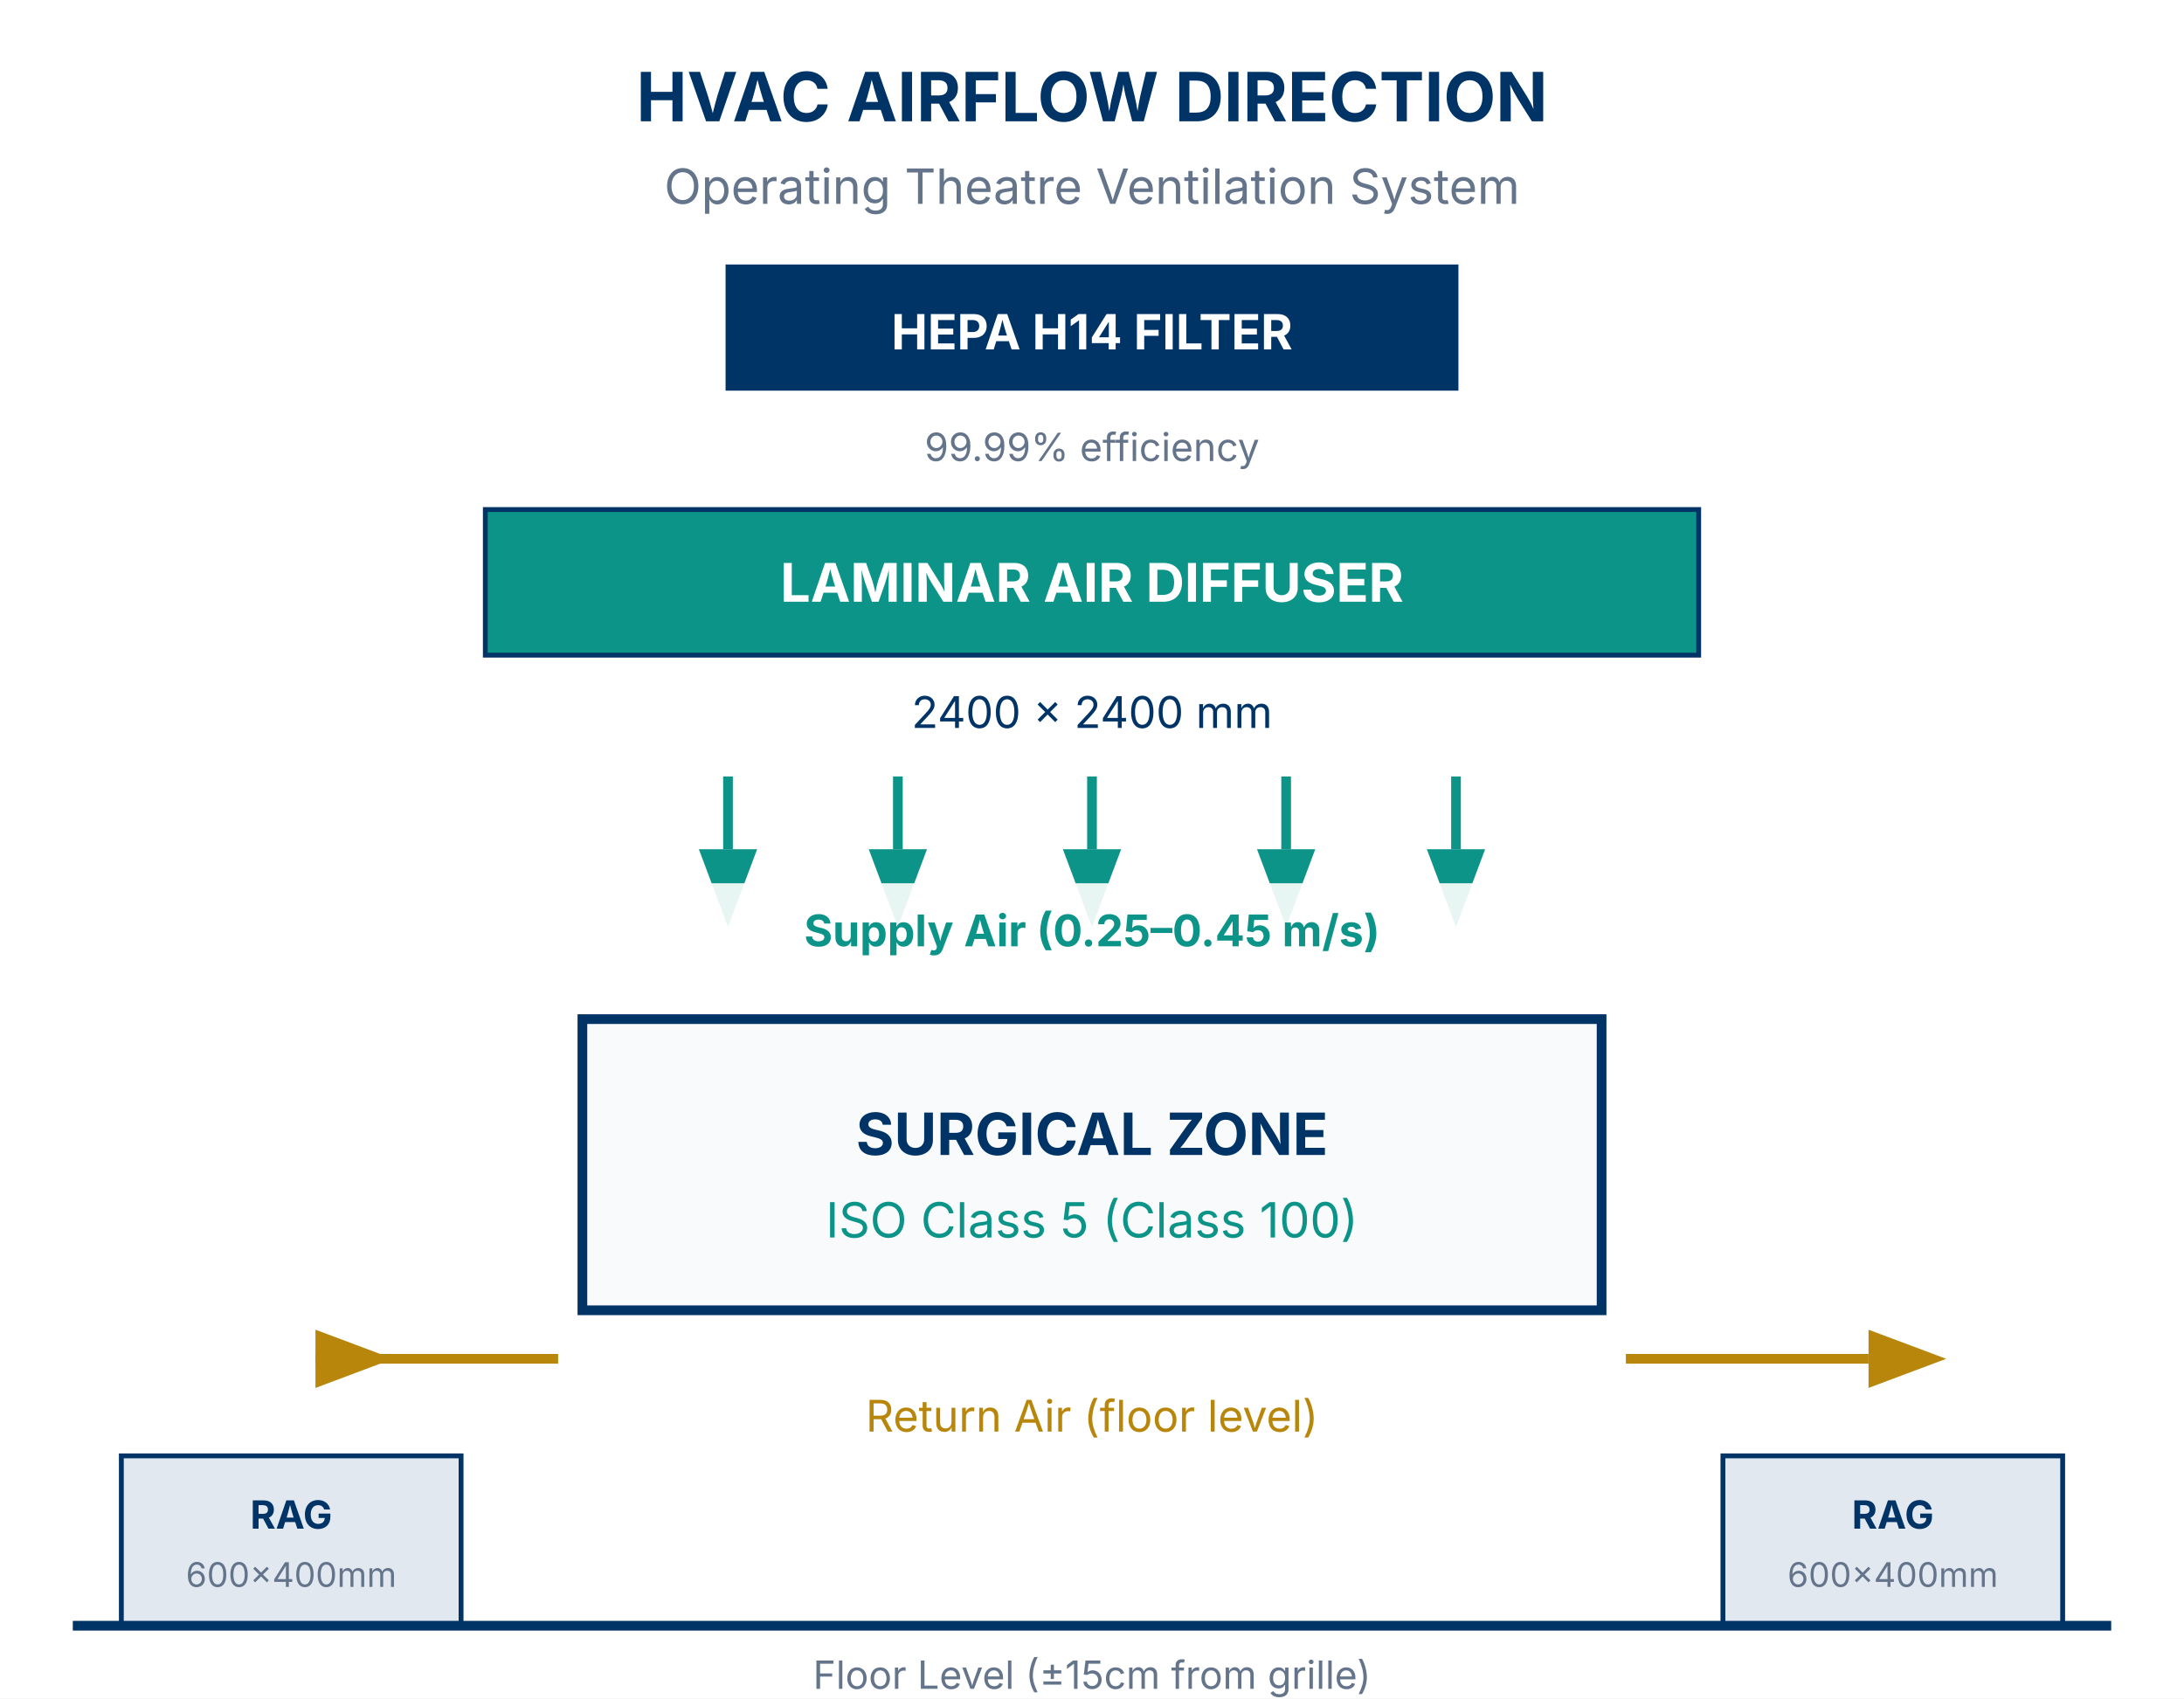
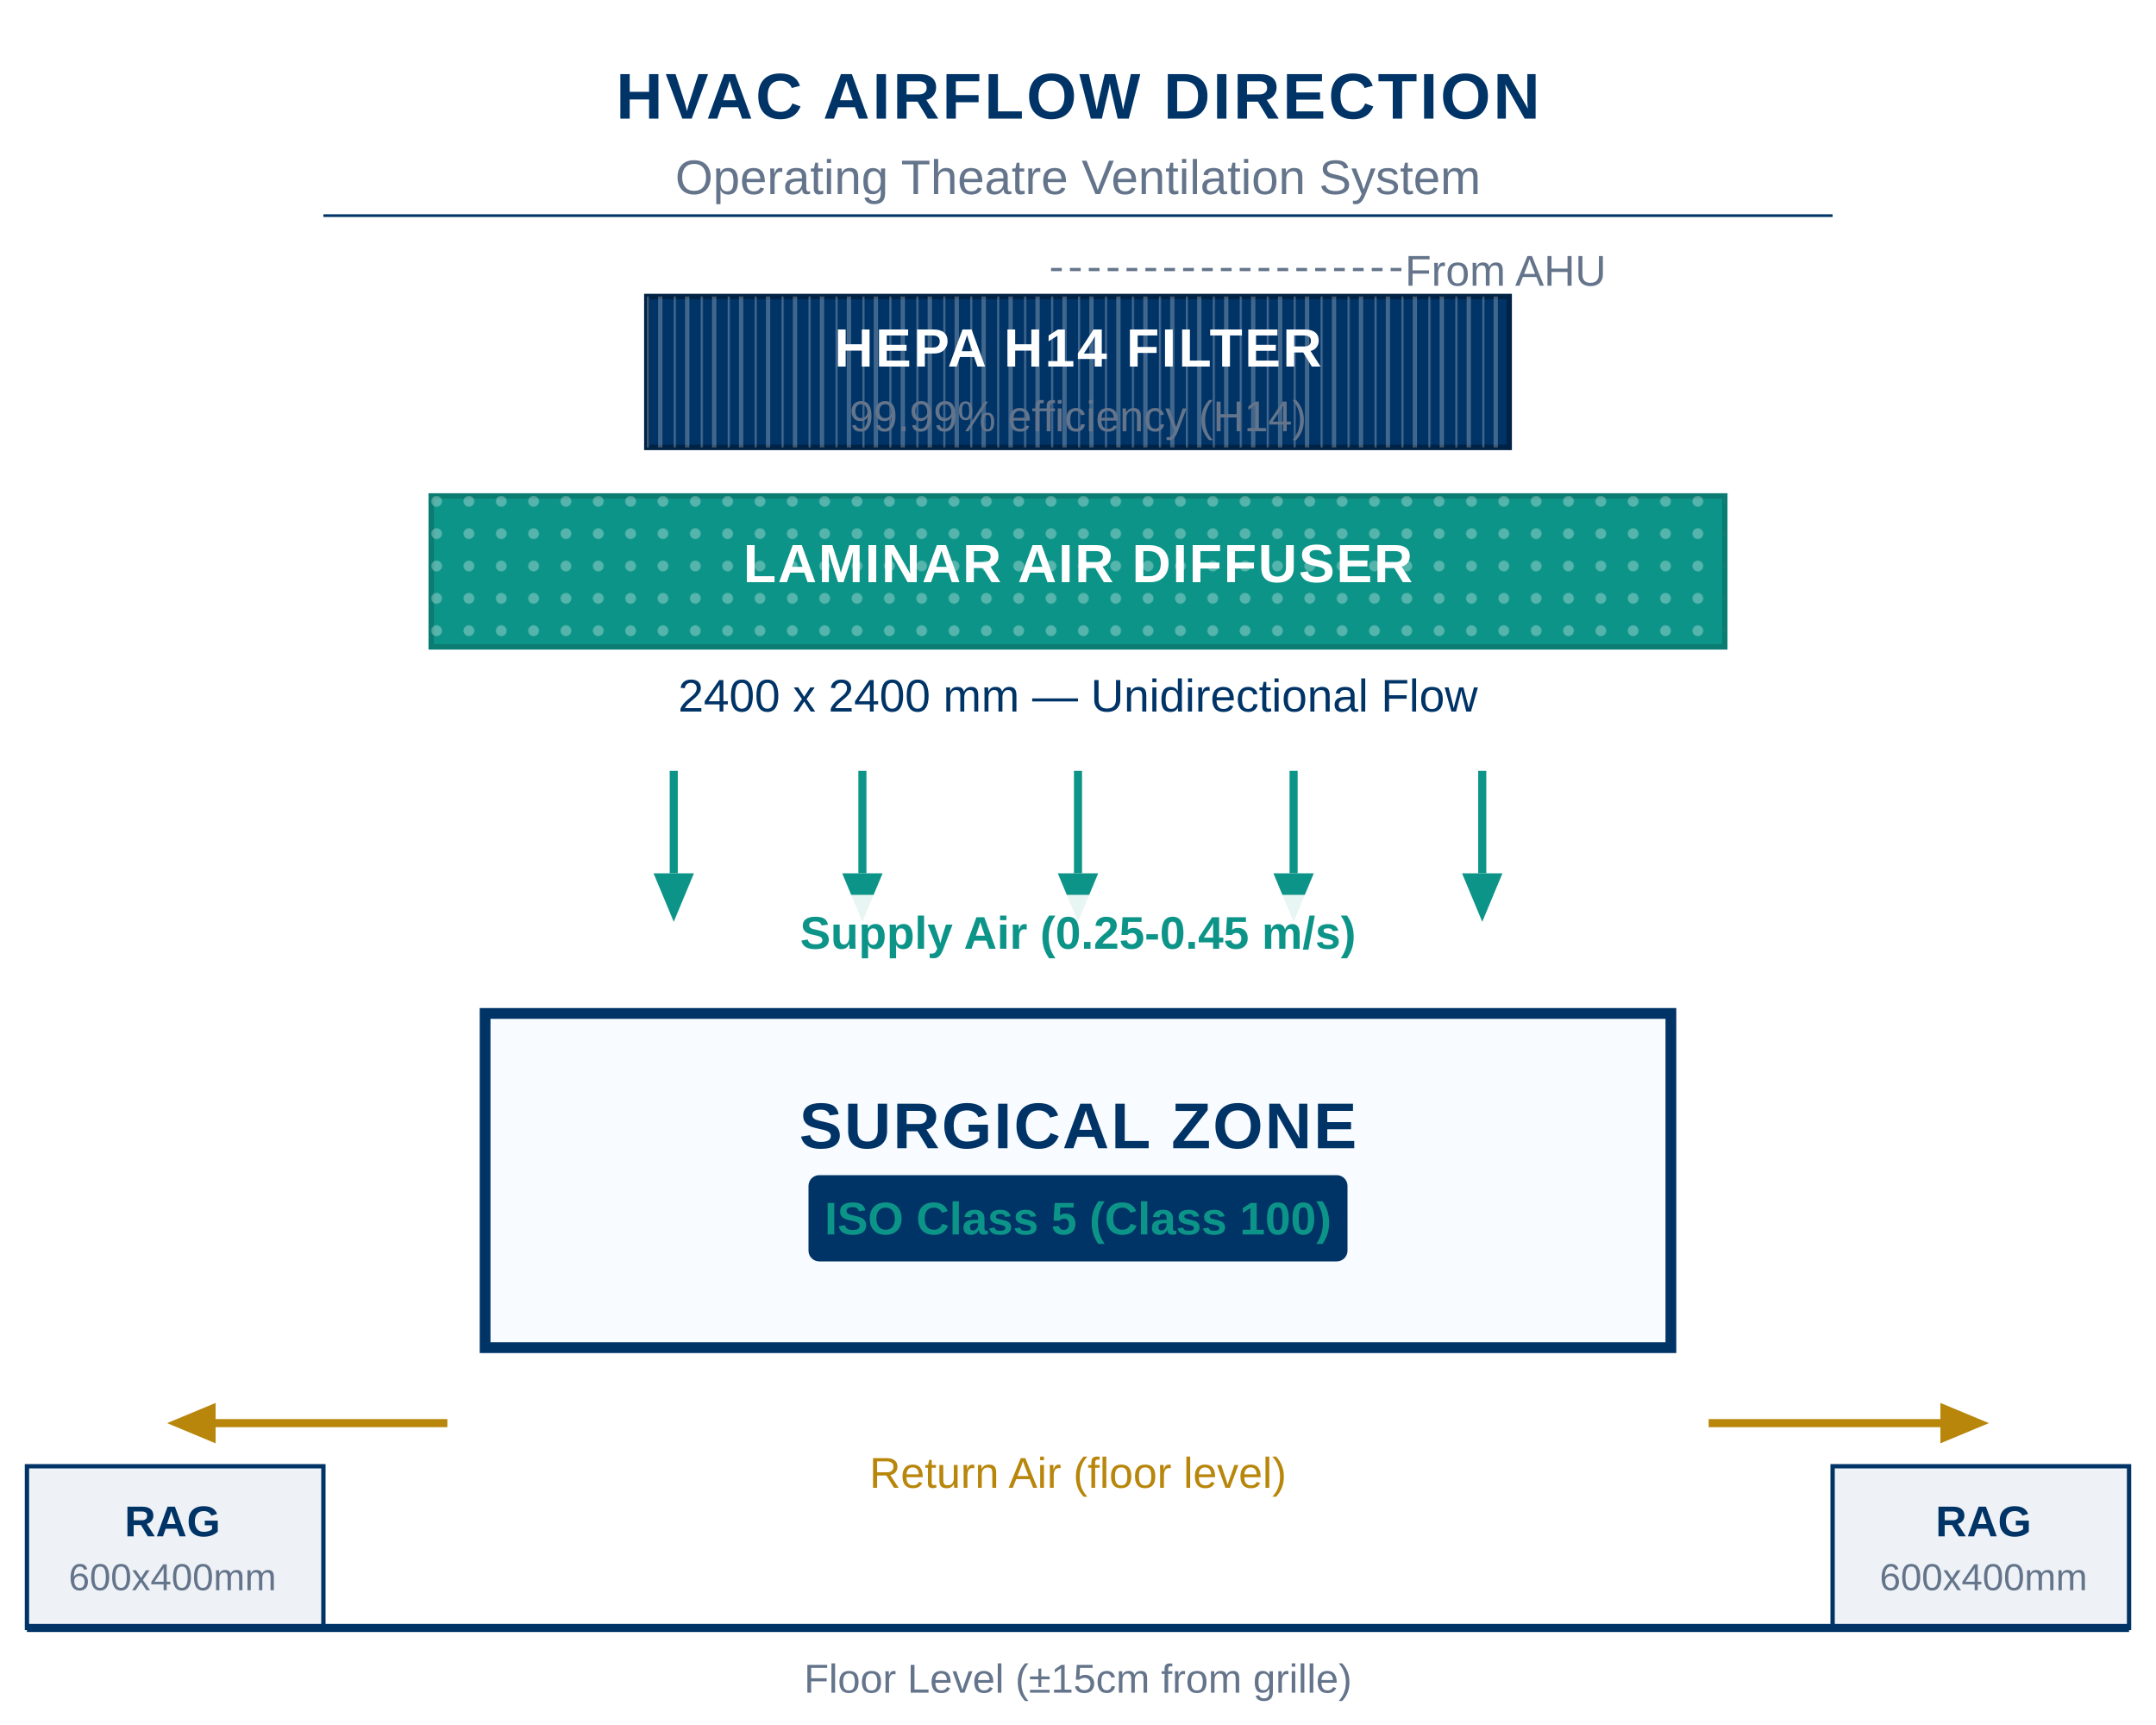
- <svg xmlns="http://www.w3.org/2000/svg" viewBox="0 0 450 350" width="450" height="350">
-   <rect x="0" y="0" width="450" height="350" fill="#ffffff" />
-   <text x="225" y="25" font-family="-apple-system, BlinkMacSystemFont, 'Segoe UI', sans-serif" font-size="14" font-weight="bold" fill="#003366" text-anchor="middle">HVAC AIRFLOW DIRECTION</text>
-   <text x="225" y="42" font-family="-apple-system, BlinkMacSystemFont, 'Segoe UI', sans-serif" font-size="10" fill="#64748b" text-anchor="middle">Operating Theatre Ventilation System</text>
-   <rect x="150" y="55" width="150" height="25" fill="#003366" stroke="#003366" stroke-width="1" />
-   <text x="225" y="72" font-family="-apple-system, BlinkMacSystemFont, 'Segoe UI', sans-serif" font-size="10" font-weight="bold" fill="#ffffff" text-anchor="middle">HEPA H14 FILTER</text>
-   <text x="225" y="95" font-family="-apple-system, BlinkMacSystemFont, 'Segoe UI', sans-serif" font-size="8" fill="#64748b" text-anchor="middle">99.99% efficiency</text>
-   <rect x="100" y="105" width="250" height="30" fill="#0d9488" stroke="#003366" stroke-width="1" />
-   <text x="225" y="124" font-family="-apple-system, BlinkMacSystemFont, 'Segoe UI', sans-serif" font-size="11" font-weight="bold" fill="#ffffff" text-anchor="middle">LAMINAR AIR DIFFUSER</text>
-   <text x="225" y="150" font-family="-apple-system, BlinkMacSystemFont, 'Segoe UI', sans-serif" font-size="9" fill="#003366" text-anchor="middle">2400 × 2400 mm</text>
+ <svg xmlns="http://www.w3.org/2000/svg" viewBox="0 0 400 320" width="400" height="320">
  <defs>
-     <marker id="arrowhead" markerWidth="8" markerHeight="6" refX="0" refY="3" orient="auto">
-       <polygon points="0 0, 8 3, 0 6" fill="#0d9488" />
+     <pattern id="filter-screen" patternUnits="userSpaceOnUse" width="5" height="5">
+       <line x1="0" y1="0" x2="0" y2="5" stroke="#ffffff" stroke-width="0.8" stroke-opacity="0.25" />
+       <line x1="2.5" y1="0" x2="2.5" y2="5" stroke="#ffffff" stroke-width="0.8" stroke-opacity="0.25" />
+     </pattern>
+     <pattern id="diffuser-perf" patternUnits="userSpaceOnUse" width="6" height="6">
+       <circle cx="3" cy="3" r="1" fill="rgba(255,255,255,0.3)" />
+     </pattern>
+     <marker id="arr-supply" markerWidth="6" markerHeight="5" refX="0" refY="2.5" orient="auto">
+       <polygon points="0 0, 6 2.5, 0 5" fill="#0d9488" />
+     </marker>
+     <marker id="arr-return" markerWidth="6" markerHeight="5" refX="0" refY="2.5" orient="auto">
+       <polygon points="0 0, 6 2.5, 0 5" fill="#b8860b" />
    </marker>
  </defs>
-   <line x1="150" y1="160" x2="150" y2="175" stroke="#0d9488" stroke-width="2" marker-end="url(#arrowhead)" />
-   <line x1="185" y1="160" x2="185" y2="175" stroke="#0d9488" stroke-width="2" marker-end="url(#arrowhead)" />
-   <line x1="225" y1="160" x2="225" y2="175" stroke="#0d9488" stroke-width="2" marker-end="url(#arrowhead)" />
-   <line x1="265" y1="160" x2="265" y2="175" stroke="#0d9488" stroke-width="2" marker-end="url(#arrowhead)" />
-   <line x1="300" y1="160" x2="300" y2="175" stroke="#0d9488" stroke-width="2" marker-end="url(#arrowhead)" />
-   <rect x="140" y="182" width="170" height="18" fill="white" opacity="0.9" rx="2" />
-   <text x="225" y="195" font-family="-apple-system, BlinkMacSystemFont, 'Segoe UI', sans-serif" font-size="9" fill="#0d9488" text-anchor="middle" font-weight="bold">Supply Air (0.25–0.45 m/s)</text>
-   <rect x="120" y="210" width="210" height="60" fill="#f8fafc" stroke="#003366" stroke-width="2" />
-   <text x="225" y="238" font-family="-apple-system, BlinkMacSystemFont, 'Segoe UI', sans-serif" font-size="12" font-weight="bold" fill="#003366" text-anchor="middle">SURGICAL ZONE</text>
-   <text x="225" y="255" font-family="-apple-system, BlinkMacSystemFont, 'Segoe UI', sans-serif" font-size="10" fill="#0d9488" text-anchor="middle">ISO Class 5 (Class 100)</text>
-   <defs>
-     <marker id="arrowleft" markerWidth="8" markerHeight="6" refX="8" refY="3" orient="auto">
-       <polygon points="8 0, 0 3, 8 6" fill="#b8860b" />
-     </marker>
-     <marker id="arrowright" markerWidth="8" markerHeight="6" refX="0" refY="3" orient="auto">
-       <polygon points="0 0, 8 3, 0 6" fill="#b8860b" />
-     </marker>
-   </defs>
-   <line x1="115" y1="280" x2="65" y2="280" stroke="#b8860b" stroke-width="2" marker-end="url(#arrowleft)" />
-   <line x1="335" y1="280" x2="385" y2="280" stroke="#b8860b" stroke-width="2" marker-end="url(#arrowright)" />
-   <text x="225" y="295" font-family="-apple-system, BlinkMacSystemFont, 'Segoe UI', sans-serif" font-size="9" fill="#b8860b" text-anchor="middle">Return Air (floor level)</text>
-   <rect x="25" y="300" width="70" height="35" fill="#e2e8f0" stroke="#003366" stroke-width="1" />
-   <text x="60" y="315" font-family="-apple-system, BlinkMacSystemFont, 'Segoe UI', sans-serif" font-size="8" font-weight="bold" fill="#003366" text-anchor="middle">RAG</text>
-   <text x="60" y="327" font-family="-apple-system, BlinkMacSystemFont, 'Segoe UI', sans-serif" font-size="7" fill="#64748b" text-anchor="middle">600×400mm</text>
-   <rect x="355" y="300" width="70" height="35" fill="#e2e8f0" stroke="#003366" stroke-width="1" />
-   <text x="390" y="315" font-family="-apple-system, BlinkMacSystemFont, 'Segoe UI', sans-serif" font-size="8" font-weight="bold" fill="#003366" text-anchor="middle">RAG</text>
-   <text x="390" y="327" font-family="-apple-system, BlinkMacSystemFont, 'Segoe UI', sans-serif" font-size="7" fill="#64748b" text-anchor="middle">600×400mm</text>
-   <line x1="15" y1="335" x2="435" y2="335" stroke="#003366" stroke-width="2" />
-   <text x="225" y="348" font-family="-apple-system, BlinkMacSystemFont, 'Segoe UI', sans-serif" font-size="8" fill="#64748b" text-anchor="middle">Floor Level (±15cm from grille)</text>
+   <rect width="400" height="320" fill="#ffffff" />
+   <text x="200" y="22" font-family="Arial, sans-serif" font-size="12" font-weight="bold" fill="#003366" text-anchor="middle" letter-spacing="0.04em">HVAC AIRFLOW DIRECTION</text>
+   <text x="200" y="36" font-family="Arial, sans-serif" font-size="9" fill="#64748b" text-anchor="middle">Operating Theatre Ventilation System</text>
+   <line x1="60" y1="40" x2="340" y2="40" stroke="#003366" stroke-width="0.5" />
+   <text x="298" y="53" font-family="Arial, sans-serif" font-size="8" fill="#64748b" text-anchor="end">From AHU</text>
+   <line x1="195" y1="50" x2="260" y2="50" stroke="#64748b" stroke-width="0.6" stroke-dasharray="2,1.5" />
+   <rect x="120" y="55" width="160" height="28" fill="#003366" stroke="#002244" stroke-width="1" />
+   <rect x="120" y="55" width="160" height="28" fill="url(#filter-screen)" />
+   <text x="200" y="68" font-family="Arial, sans-serif" font-size="10" font-weight="bold" fill="#ffffff" text-anchor="middle" letter-spacing="0.04em">HEPA H14 FILTER</text>
+   <text x="200" y="80" font-family="Arial, sans-serif" font-size="8" fill="#64748b" text-anchor="middle">99.99% efficiency (H14)</text>
+   <rect x="80" y="92" width="240" height="28" fill="#0d9488" stroke="#0a7c71" stroke-width="1" />
+   <rect x="80" y="92" width="240" height="28" fill="url(#diffuser-perf)" />
+   <text x="200" y="108" font-family="Arial, sans-serif" font-size="10" font-weight="bold" fill="#ffffff" text-anchor="middle" letter-spacing="0.03em">LAMINAR AIR DIFFUSER</text>
+   <text x="200" y="132" font-family="Arial, sans-serif" font-size="8.5" fill="#003366" text-anchor="middle">2400 x 2400 mm — Unidirectional Flow</text>
+   <line x1="125" y1="143" x2="125" y2="162" stroke="#0d9488" stroke-width="1.5" marker-end="url(#arr-supply)" />
+   <line x1="160" y1="143" x2="160" y2="162" stroke="#0d9488" stroke-width="1.5" marker-end="url(#arr-supply)" />
+   <line x1="200" y1="143" x2="200" y2="162" stroke="#0d9488" stroke-width="1.5" marker-end="url(#arr-supply)" />
+   <line x1="240" y1="143" x2="240" y2="162" stroke="#0d9488" stroke-width="1.5" marker-end="url(#arr-supply)" />
+   <line x1="275" y1="143" x2="275" y2="162" stroke="#0d9488" stroke-width="1.5" marker-end="url(#arr-supply)" />
+   <rect x="145" y="166" width="110" height="14" fill="white" fill-opacity="0.9" />
+   <text x="200" y="176" font-family="Arial, sans-serif" font-size="8.5" fill="#0d9488" text-anchor="middle" font-weight="bold">
+     Supply Air (0.25-0.45 m/s)
+   </text>
+   <rect x="90" y="188" width="220" height="62" fill="#f8fbff" stroke="#003366" stroke-width="2" />
+   <text x="200" y="213" font-family="Arial, sans-serif" font-size="12" font-weight="bold" fill="#003366" text-anchor="middle" letter-spacing="0.03em">SURGICAL ZONE</text>
+   <rect x="150" y="218" width="100" height="16" fill="#003366" rx="2" />
+   <text x="200" y="229" font-family="Arial, sans-serif" font-size="8.5" font-weight="bold" fill="#0d9488" text-anchor="middle">
+     ISO Class 5 (Class 100)
+   </text>
+   <line x1="83" y1="264" x2="40" y2="264" stroke="#b8860b" stroke-width="1.5" marker-end="url(#arr-return)" />
+   <line x1="317" y1="264" x2="360" y2="264" stroke="#b8860b" stroke-width="1.5" marker-end="url(#arr-return)" />
+   <text x="200" y="276" font-family="Arial, sans-serif" font-size="8" fill="#b8860b" text-anchor="middle">Return Air (floor level)</text>
+   <rect x="5" y="272" width="55" height="30" fill="#eef2f6" stroke="#003366" stroke-width="0.8" />
+   <text x="32" y="285" font-family="Arial, sans-serif" font-size="8" font-weight="bold" fill="#003366" text-anchor="middle">RAG</text>
+   <text x="32" y="295" font-family="Arial, sans-serif" font-size="7" fill="#64748b" text-anchor="middle">600x400mm</text>
+   <rect x="340" y="272" width="55" height="30" fill="#eef2f6" stroke="#003366" stroke-width="0.8" />
+   <text x="368" y="285" font-family="Arial, sans-serif" font-size="8" font-weight="bold" fill="#003366" text-anchor="middle">RAG</text>
+   <text x="368" y="295" font-family="Arial, sans-serif" font-size="7" fill="#64748b" text-anchor="middle">600x400mm</text>
+   <line x1="5" y1="302" x2="395" y2="302" stroke="#003366" stroke-width="1.5" />
+   <text x="200" y="314" font-family="Arial, sans-serif" font-size="7.5" fill="#64748b" text-anchor="middle">Floor Level (±15cm from grille)</text>
</svg>
